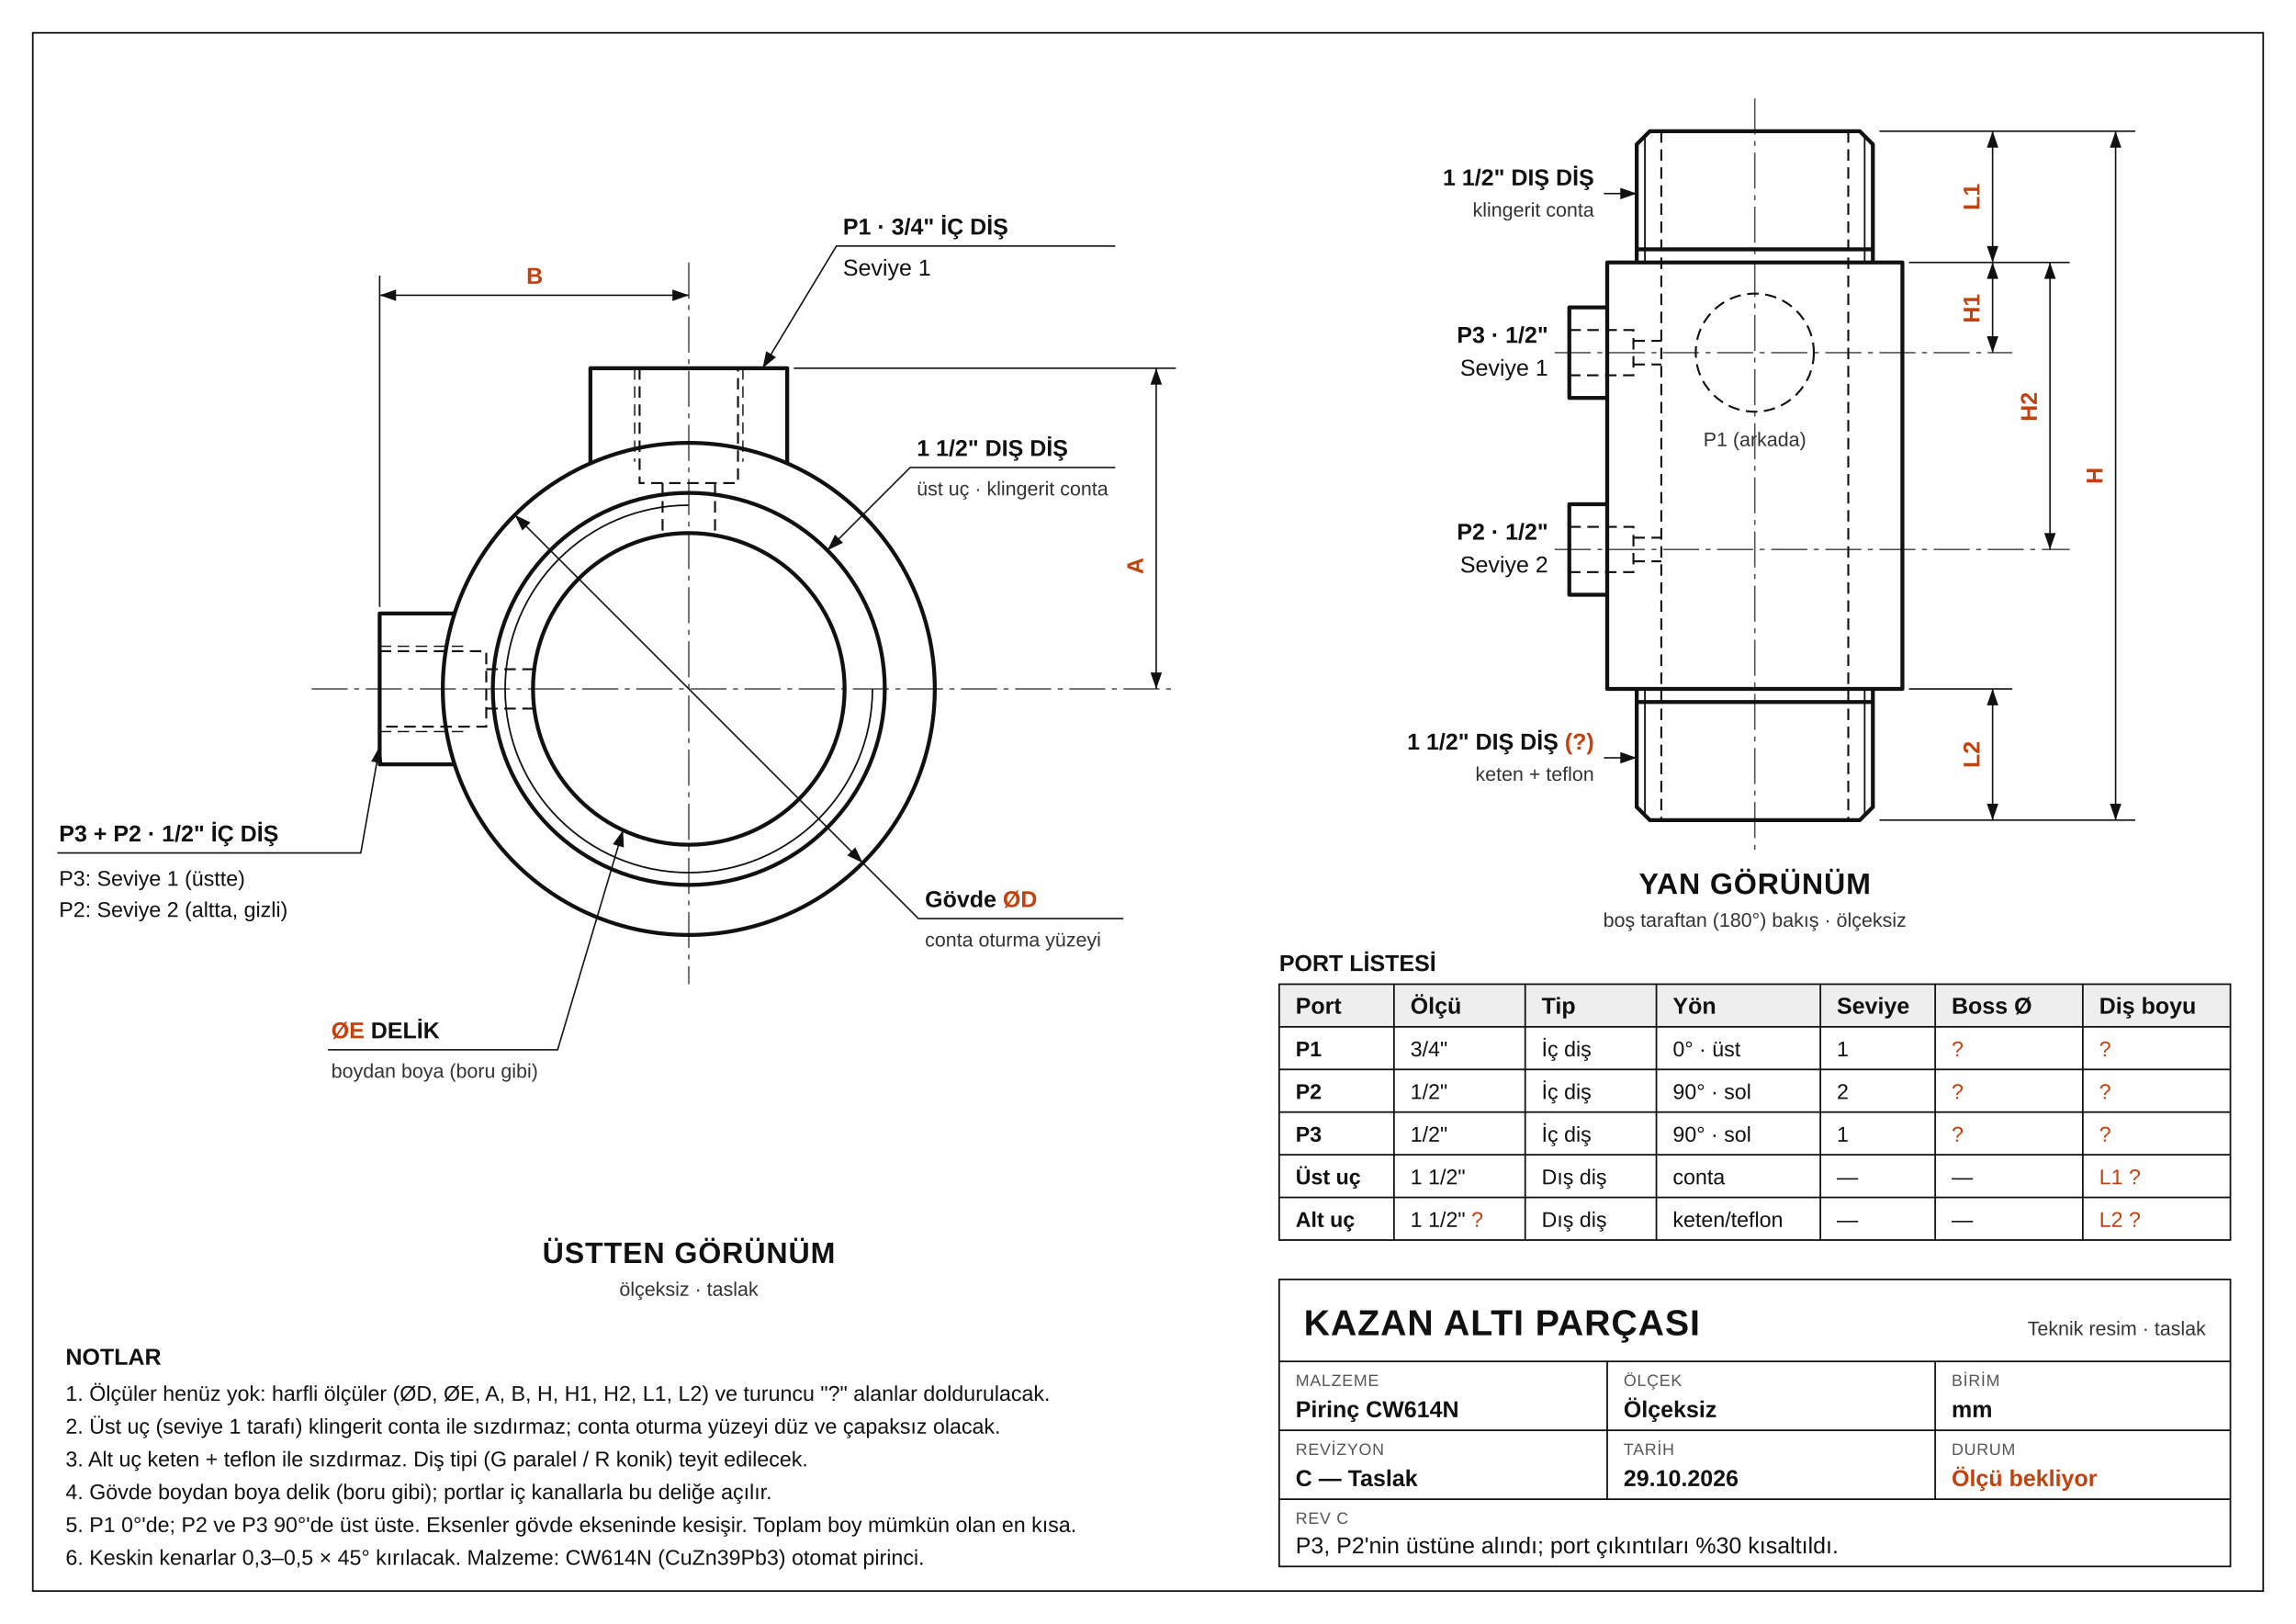
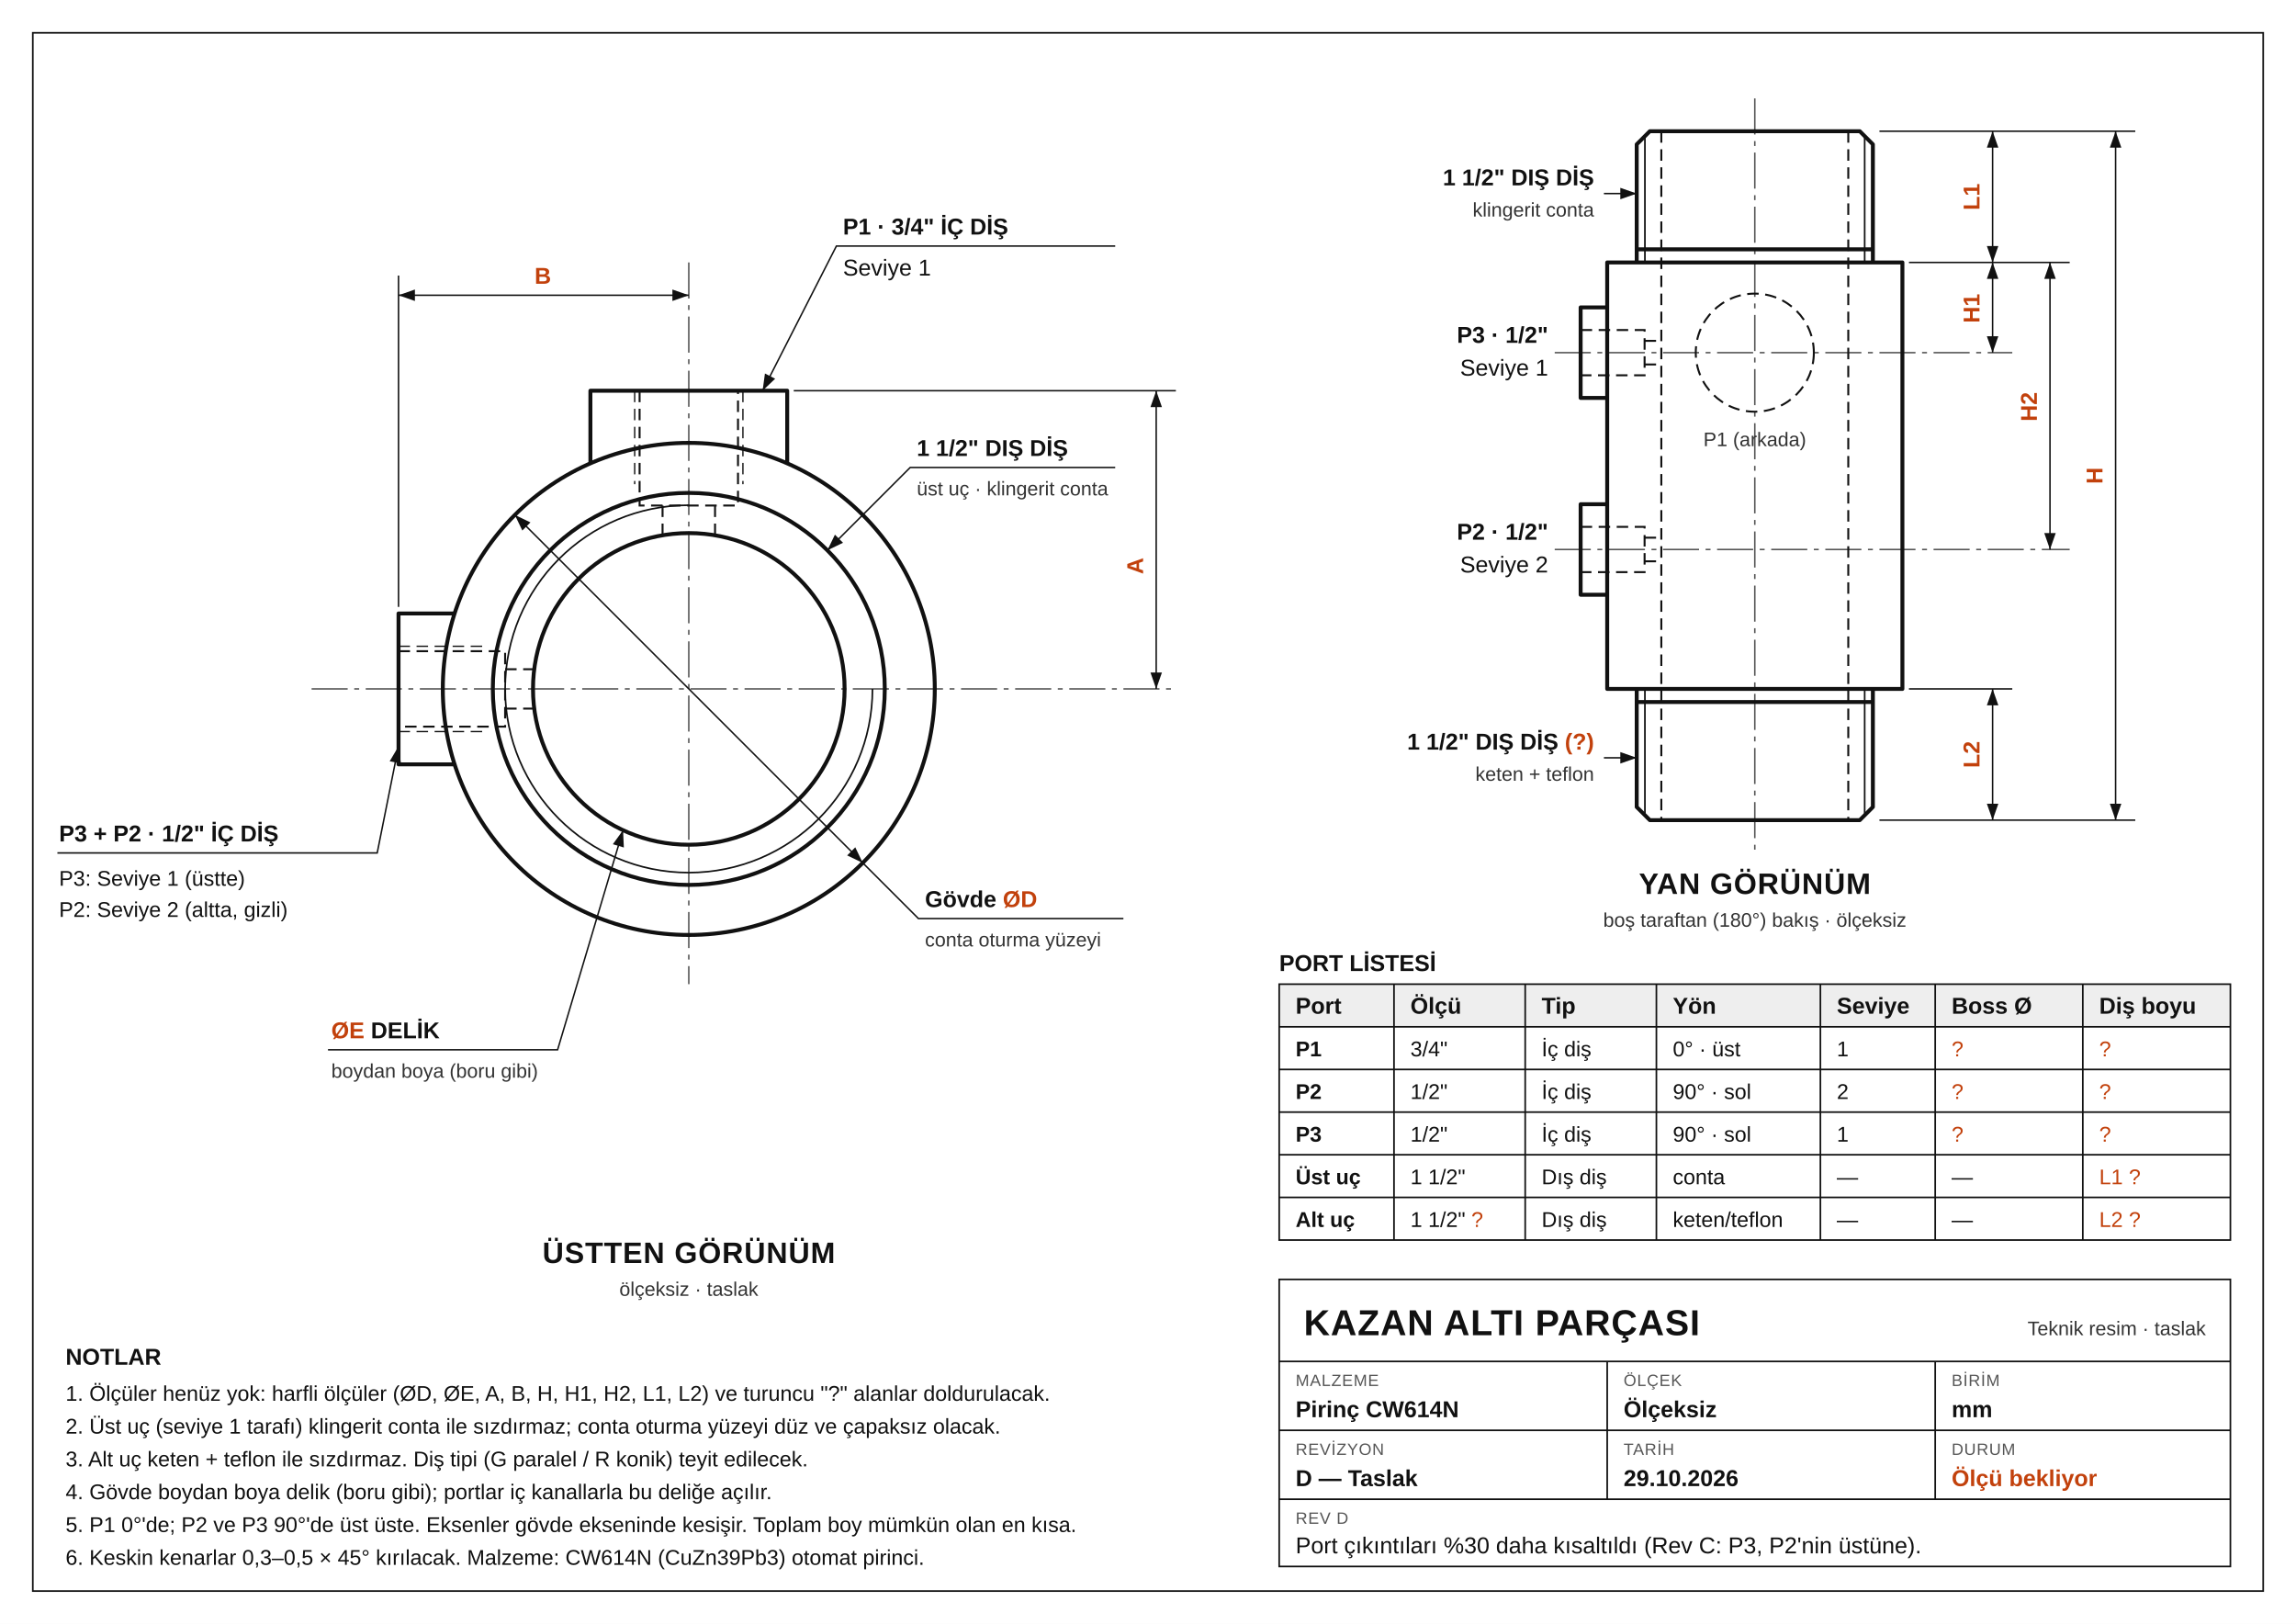
<svg xmlns="http://www.w3.org/2000/svg" viewBox="0 0 1400 990" width="1400" height="990" font-family="Arial, Helvetica, sans-serif">
  <defs>
    <marker id="arr" viewBox="0 0 10 10" refX="10" refY="5" markerWidth="10" markerHeight="10" markerUnits="userSpaceOnUse" orient="auto-start-reverse">
      <path d="M0,1.5 L10,5 L0,8.5 z" fill="#111" />
    </marker>
    <style>
      .vis{fill:none;stroke:#111;stroke-width:2.4;stroke-linejoin:round}
      .thin{fill:none;stroke:#111;stroke-width:1}
      .hid{fill:none;stroke:#111;stroke-width:1.2;stroke-dasharray:7 4}
      .hidt{fill:none;stroke:#111;stroke-width:0.8;stroke-dasharray:7 4}
      .ctr{fill:none;stroke:#555;stroke-width:0.9;stroke-dasharray:22 4 3 4}
      .dim{fill:none;stroke:#111;stroke-width:0.9}
      .dima{fill:none;stroke:#111;stroke-width:0.9;marker-start:url(#arr);marker-end:url(#arr)}
      .lead{fill:none;stroke:#111;stroke-width:0.9;marker-start:url(#arr)}
      .grid{fill:none;stroke:#111;stroke-width:1}
      .t{font-size:14px;fill:#111}
      .tb{font-size:14px;font-weight:700;fill:#111}
      .ts{font-size:12px;fill:#333}
      .tn{font-size:13px;fill:#111}
      .tl{font-size:10px;fill:#555;letter-spacing:.4px}
      .h{font-size:18px;font-weight:700;fill:#111;letter-spacing:.5px}
      .q{fill:#c2410c}
    </style>
  </defs>
  <rect x="0" y="0" width="1400" height="990" fill="#fff" />
  <rect x="20" y="20" width="1360" height="950" class="grid" stroke-width="1.6" />
  <g transform="translate(40,0)">
    <line class="ctr" x1="150" y1="420" x2="677" y2="420" />
    <line class="ctr" x1="380" y1="160" x2="380" y2="600" />
    <circle class="vis" cx="380" cy="420" r="150" />
    <circle class="vis" cx="380" cy="420" r="119.5" />
    <path class="thin" d="M380 308 A112 112 0 1 0 492 420" />
    <circle class="vis" cx="380" cy="420" r="95" />
-     <path class="vis" d="M320 282.5 V224.5 H440 V282.5" />
-     <path class="hid" d="M350 224.5 V294.5 H410 V224.5" />
-     <path class="hidt" d="M347 224.5 V281.5 M413 224.5 V281.5" />
-     <path class="hid" d="M364 294.5 V326.4 M396 294.5 V326.4" />
-     <path class="vis" d="M237.2 374 H191.5 V466 H237.2" />
-     <path class="hid" d="M191.5 397 H256.5 V443 H191.5" />
-     <path class="hidt" d="M191.5 394 H244.5 M191.5 446 H244.5" />
-     <path class="hid" d="M256.5 408 H285.8 M256.5 432 H285.8" />
+     <path class="vis" d="M320 282.5 V238.2 H440 V282.5" />
+     <path class="hid" d="M350 238.2 V308.2 H410 V238.2" />
+     <path class="hidt" d="M347 238.2 V295.2 M413 238.2 V295.2" />
+     <path class="hid" d="M364 308.2 V326.4 M396 308.2 V326.4" />
+     <path class="vis" d="M237.2 374 H203 V466 H237.2" />
+     <path class="hid" d="M203 397 H268 V443 H203" />
+     <path class="hidt" d="M203 394 H256 M203 446 H256" />
+     <path class="hid" d="M268 408 H285.8 M268 432 H285.8" />
    <line class="dima" x1="273.9" y1="313.9" x2="486.1" y2="526.1" />
    <polyline class="dim" points="486.1,526.1 520,560 645,560" />
    <text class="tb" x="524" y="553">Gövde <tspan class="q">ØD</tspan>
    </text>
    <text class="ts" x="524" y="577">conta oturma yüzeyi</text>
    <polyline class="lead" points="464.5,335.5 515,285 640,285" />
    <text class="tb" x="519" y="278">1 1/2" DIŞ DİŞ</text>
    <text class="ts" x="519" y="302">üst uç · klingerit conta</text>
    <polyline class="lead" points="339.9,506.1 300,640 160,640" />
    <text class="tb" x="162" y="633">
      <tspan class="q">ØE</tspan> DELİK</text>
    <text class="ts" x="162" y="657">boydan boya (boru gibi)</text>
-     <line class="dim" x1="444" y1="224.5" x2="677" y2="224.5" />
-     <line class="dima" x1="665" y1="224.5" x2="665" y2="420" />
+     <line class="dim" x1="444" y1="238.2" x2="677" y2="238.2" />
+     <line class="dima" x1="665" y1="238.2" x2="665" y2="420" />
    <text class="tb q" transform="translate(657 345) rotate(-90)" text-anchor="middle">A</text>
-     <line class="dim" x1="191.5" y1="370" x2="191.5" y2="168" />
-     <line class="dima" x1="191.5" y1="180" x2="380" y2="180" />
-     <text class="tb q" x="286" y="173" text-anchor="middle">B</text>
-     <polyline class="lead" points="425,224.5 470,150 640,150" />
+     <line class="dim" x1="203" y1="370" x2="203" y2="168" />
+     <line class="dima" x1="203" y1="180" x2="380" y2="180" />
+     <text class="tb q" x="291" y="173" text-anchor="middle">B</text>
+     <polyline class="lead" points="425,238.2 470,150 640,150" />
    <text class="tb" x="474" y="143">P1 · 3/4" İÇ DİŞ</text>
    <text class="t" x="474" y="168">Seviye 1</text>
-     <polyline class="lead" points="191.5,455 180,520 -5,520" />
+     <polyline class="lead" points="203,455 190,520 -5,520" />
    <text class="tb" x="-4" y="513">P3 + P2 · 1/2" İÇ DİŞ</text>
    <text class="tn" x="-4" y="540">P3: Seviye 1 (üstte)</text>
    <text class="tn" x="-4" y="559">P2: Seviye 2 (altta, gizli)</text>
    <text class="h" x="380" y="770" text-anchor="middle">ÜSTTEN GÖRÜNÜM</text>
    <text class="ts" x="380" y="790" text-anchor="middle">ölçeksiz · taslak</text>
  </g>
  <g>
    <line class="ctr" x1="1070" y1="60" x2="1070" y2="520" />
    <line class="ctr" x1="948" y1="215" x2="1227" y2="215" />
    <line class="ctr" x1="948" y1="335" x2="1262" y2="335" />
    <path class="vis" d="M998 160 V88 L1006 80 H1134 L1142 88 V160" />
    <path class="thin" d="M1003 84 V160 M1137 84 V160" />
    <line class="vis" x1="998" y1="152" x2="1142" y2="152" />
    <path class="vis" d="M980 160 H1160 V420 H980 Z" />
    <path class="vis" d="M998 420 V492 L1006 500 H1134 L1142 492 V420" />
    <path class="thin" d="M1003 420 V496 M1137 420 V496" />
    <line class="vis" x1="998" y1="428" x2="1142" y2="428" />
    <path class="hid" d="M1013 80 V500 M1127 80 V500" />
-     <path class="vis" d="M980 187.4 H956.9 V242.6 H980" />
-     <path class="hid" d="M956.9 201.2 H996 V228.8 H956.9" />
-     <path class="hid" d="M996 207.8 H1013 M996 222.2 H1013" />
-     <path class="vis" d="M980 307.4 H956.9 V362.6 H980" />
-     <path class="hid" d="M956.9 321.2 H996 V348.8 H956.9" />
-     <path class="hid" d="M996 327.8 H1013 M996 342.2 H1013" />
+     <path class="vis" d="M980 187.4 H963.8 V242.6 H980" />
+     <path class="hid" d="M963.8 201.2 H1002.8 V228.8 H963.8" />
+     <path class="hid" d="M1002.8 207.8 H1013 M1002.8 222.2 H1013" />
+     <path class="vis" d="M980 307.4 H963.8 V362.6 H980" />
+     <path class="hid" d="M963.8 321.2 H1002.8 V348.8 H963.8" />
+     <path class="hid" d="M1002.8 327.8 H1013 M1002.8 342.2 H1013" />
    <circle class="hid" cx="1070" cy="215" r="36" />
    <text class="ts" x="1070" y="272" text-anchor="middle">P1 (arkada)</text>
    <line class="dim" x1="1146" y1="80" x2="1302" y2="80" />
    <line class="dim" x1="1164" y1="160" x2="1262" y2="160" />
    <line class="dim" x1="1164" y1="420" x2="1227" y2="420" />
    <line class="dim" x1="1146" y1="500" x2="1302" y2="500" />
    <line class="dima" x1="1215" y1="80" x2="1215" y2="160" />
    <text class="tb q" transform="translate(1207 120) rotate(-90)" text-anchor="middle">L1</text>
    <line class="dima" x1="1215" y1="160" x2="1215" y2="215" />
    <text class="tb q" transform="translate(1207 188) rotate(-90)" text-anchor="middle">H1</text>
    <line class="dima" x1="1215" y1="420" x2="1215" y2="500" />
    <text class="tb q" transform="translate(1207 460) rotate(-90)" text-anchor="middle">L2</text>
    <line class="dima" x1="1250" y1="160" x2="1250" y2="335" />
    <text class="tb q" transform="translate(1242 248) rotate(-90)" text-anchor="middle">H2</text>
    <line class="dima" x1="1290" y1="80" x2="1290" y2="500" />
    <text class="tb q" transform="translate(1282 290) rotate(-90)" text-anchor="middle">H</text>
    <polyline class="lead" points="998,118 978,118" />
    <text class="tb" x="972" y="113" text-anchor="end">1 1/2" DIŞ DİŞ</text>
    <text class="ts" x="972" y="132" text-anchor="end">klingerit conta</text>
    <polyline class="lead" points="998,462 978,462" />
    <text class="tb" x="972" y="457" text-anchor="end">1 1/2" DIŞ DİŞ <tspan class="q">(?)</tspan>
    </text>
    <text class="ts" x="972" y="476" text-anchor="end">keten + teflon</text>
    <text class="tb" x="944" y="209" text-anchor="end">P3 · 1/2"</text>
    <text class="t" x="944" y="229" text-anchor="end">Seviye 1</text>
    <text class="tb" x="944" y="329" text-anchor="end">P2 · 1/2"</text>
    <text class="t" x="944" y="349" text-anchor="end">Seviye 2</text>
    <text class="h" x="1070" y="545" text-anchor="middle">YAN GÖRÜNÜM</text>
    <text class="ts" x="1070" y="565" text-anchor="middle">boş taraftan (180°) bakış · ölçeksiz</text>
  </g>
  <g>
    <text class="tb" x="780" y="592">PORT LİSTESİ</text>
    <rect x="780" y="600" width="580" height="26" fill="#eee" />
    <rect x="780" y="600" width="580" height="156" class="grid" />
    <path class="grid" d="M780 626 H1360 M780 652 H1360 M780 678 H1360 M780 704 H1360 M780 730 H1360" />
    <path class="grid" d="M850 600 V756 M930 600 V756 M1010 600 V756 M1110 600 V756 M1180 600 V756 M1270 600 V756" />
    <g class="tb" font-size="13">
      <text x="790" y="618">Port</text>
      <text x="860" y="618">Ölçü</text>
      <text x="940" y="618">Tip</text>
      <text x="1020" y="618">Yön</text>
      <text x="1120" y="618">Seviye</text>
      <text x="1190" y="618">Boss Ø</text>
      <text x="1280" y="618">Diş boyu</text>
    </g>
    <g class="tn">
      <text x="790" y="644" font-weight="700">P1</text>
      <text x="860" y="644">3/4"</text>
      <text x="940" y="644">İç diş</text>
      <text x="1020" y="644">0° · üst</text>
      <text x="1120" y="644">1</text>
      <text x="1190" y="644" class="q">?</text>
      <text x="1280" y="644" class="q">?</text>
      <text x="790" y="670" font-weight="700">P2</text>
      <text x="860" y="670">1/2"</text>
      <text x="940" y="670">İç diş</text>
      <text x="1020" y="670">90° · sol</text>
      <text x="1120" y="670">2</text>
      <text x="1190" y="670" class="q">?</text>
      <text x="1280" y="670" class="q">?</text>
      <text x="790" y="696" font-weight="700">P3</text>
      <text x="860" y="696">1/2"</text>
      <text x="940" y="696">İç diş</text>
      <text x="1020" y="696">90° · sol</text>
      <text x="1120" y="696">1</text>
      <text x="1190" y="696" class="q">?</text>
      <text x="1280" y="696" class="q">?</text>
      <text x="790" y="722" font-weight="700">Üst uç</text>
      <text x="860" y="722">1 1/2"</text>
      <text x="940" y="722">Dış diş</text>
      <text x="1020" y="722">conta</text>
      <text x="1120" y="722">—</text>
      <text x="1190" y="722">—</text>
      <text x="1280" y="722" class="q">L1 ?</text>
      <text x="790" y="748" font-weight="700">Alt uç</text>
      <text x="860" y="748">1 1/2" <tspan class="q">?</tspan>
      </text>
      <text x="940" y="748">Dış diş</text>
      <text x="1020" y="748">keten/teflon</text>
      <text x="1120" y="748">—</text>
      <text x="1190" y="748">—</text>
      <text x="1280" y="748" class="q">L2 ?</text>
    </g>
  </g>
  <g>
    <text class="tb" x="40" y="832">NOTLAR</text>
    <text class="tn" x="40" y="854">1. Ölçüler henüz yok: harfli ölçüler (ØD, ØE, A, B, H, H1, H2, L1, L2) ve turuncu "?" alanlar doldurulacak.</text>
    <text class="tn" x="40" y="874">2. Üst uç (seviye 1 tarafı) klingerit conta ile sızdırmaz; conta oturma yüzeyi düz ve çapaksız olacak.</text>
    <text class="tn" x="40" y="894">3. Alt uç keten + teflon ile sızdırmaz. Diş tipi (G paralel / R konik) teyit edilecek.</text>
    <text class="tn" x="40" y="914">4. Gövde boydan boya delik (boru gibi); portlar iç kanallarla bu deliğe açılır.</text>
    <text class="tn" x="40" y="934">5. P1 0°'de; P2 ve P3 90°'de üst üste. Eksenler gövde ekseninde kesişir. Toplam boy mümkün olan en kısa.</text>
    <text class="tn" x="40" y="954">6. Keskin kenarlar 0,3–0,5 × 45° kırılacak. Malzeme: CW614N (CuZn39Pb3) otomat pirinci.</text>
  </g>
  <g>
    <rect x="780" y="780" width="580" height="175" class="grid" stroke-width="1.6" />
    <path class="grid" d="M780 830 H1360 M780 872 H1360 M780 914 H1360" />
    <path class="grid" d="M980 830 V914 M1180 830 V914" />
    <text x="795" y="814" font-size="22" font-weight="700" fill="#111" letter-spacing=".5">KAZAN ALTI PARÇASI</text>
    <text class="ts" x="1345" y="814" text-anchor="end">Teknik resim · taslak</text>
    <text class="tl" x="790" y="845">MALZEME</text>
    <text class="tb" x="790" y="864">Pirinç CW614N</text>
    <text class="tl" x="990" y="845">ÖLÇEK</text>
    <text class="tb" x="990" y="864">Ölçeksiz</text>
    <text class="tl" x="1190" y="845">BİRİM</text>
    <text class="tb" x="1190" y="864">mm</text>
    <text class="tl" x="790" y="887">REVİZYON</text>
-     <text class="tb" x="790" y="906">C — Taslak</text>
+     <text class="tb" x="790" y="906">D — Taslak</text>
    <text class="tl" x="990" y="887">TARİH</text>
    <text class="tb" x="990" y="906">29.10.2026</text>
    <text class="tl" x="1190" y="887">DURUM</text>
    <text class="tb q" x="1190" y="906">Ölçü bekliyor</text>
-     <text class="tl" x="790" y="929">REV C</text>
-     <text class="t" x="790" y="947">P3, P2'nin üstüne alındı; port çıkıntıları %30 kısaltıldı.</text>
+     <text class="tl" x="790" y="929">REV D</text>
+     <text class="t" x="790" y="947">Port çıkıntıları %30 daha kısaltıldı (Rev C: P3, P2'nin üstüne).</text>
  </g>
</svg>
